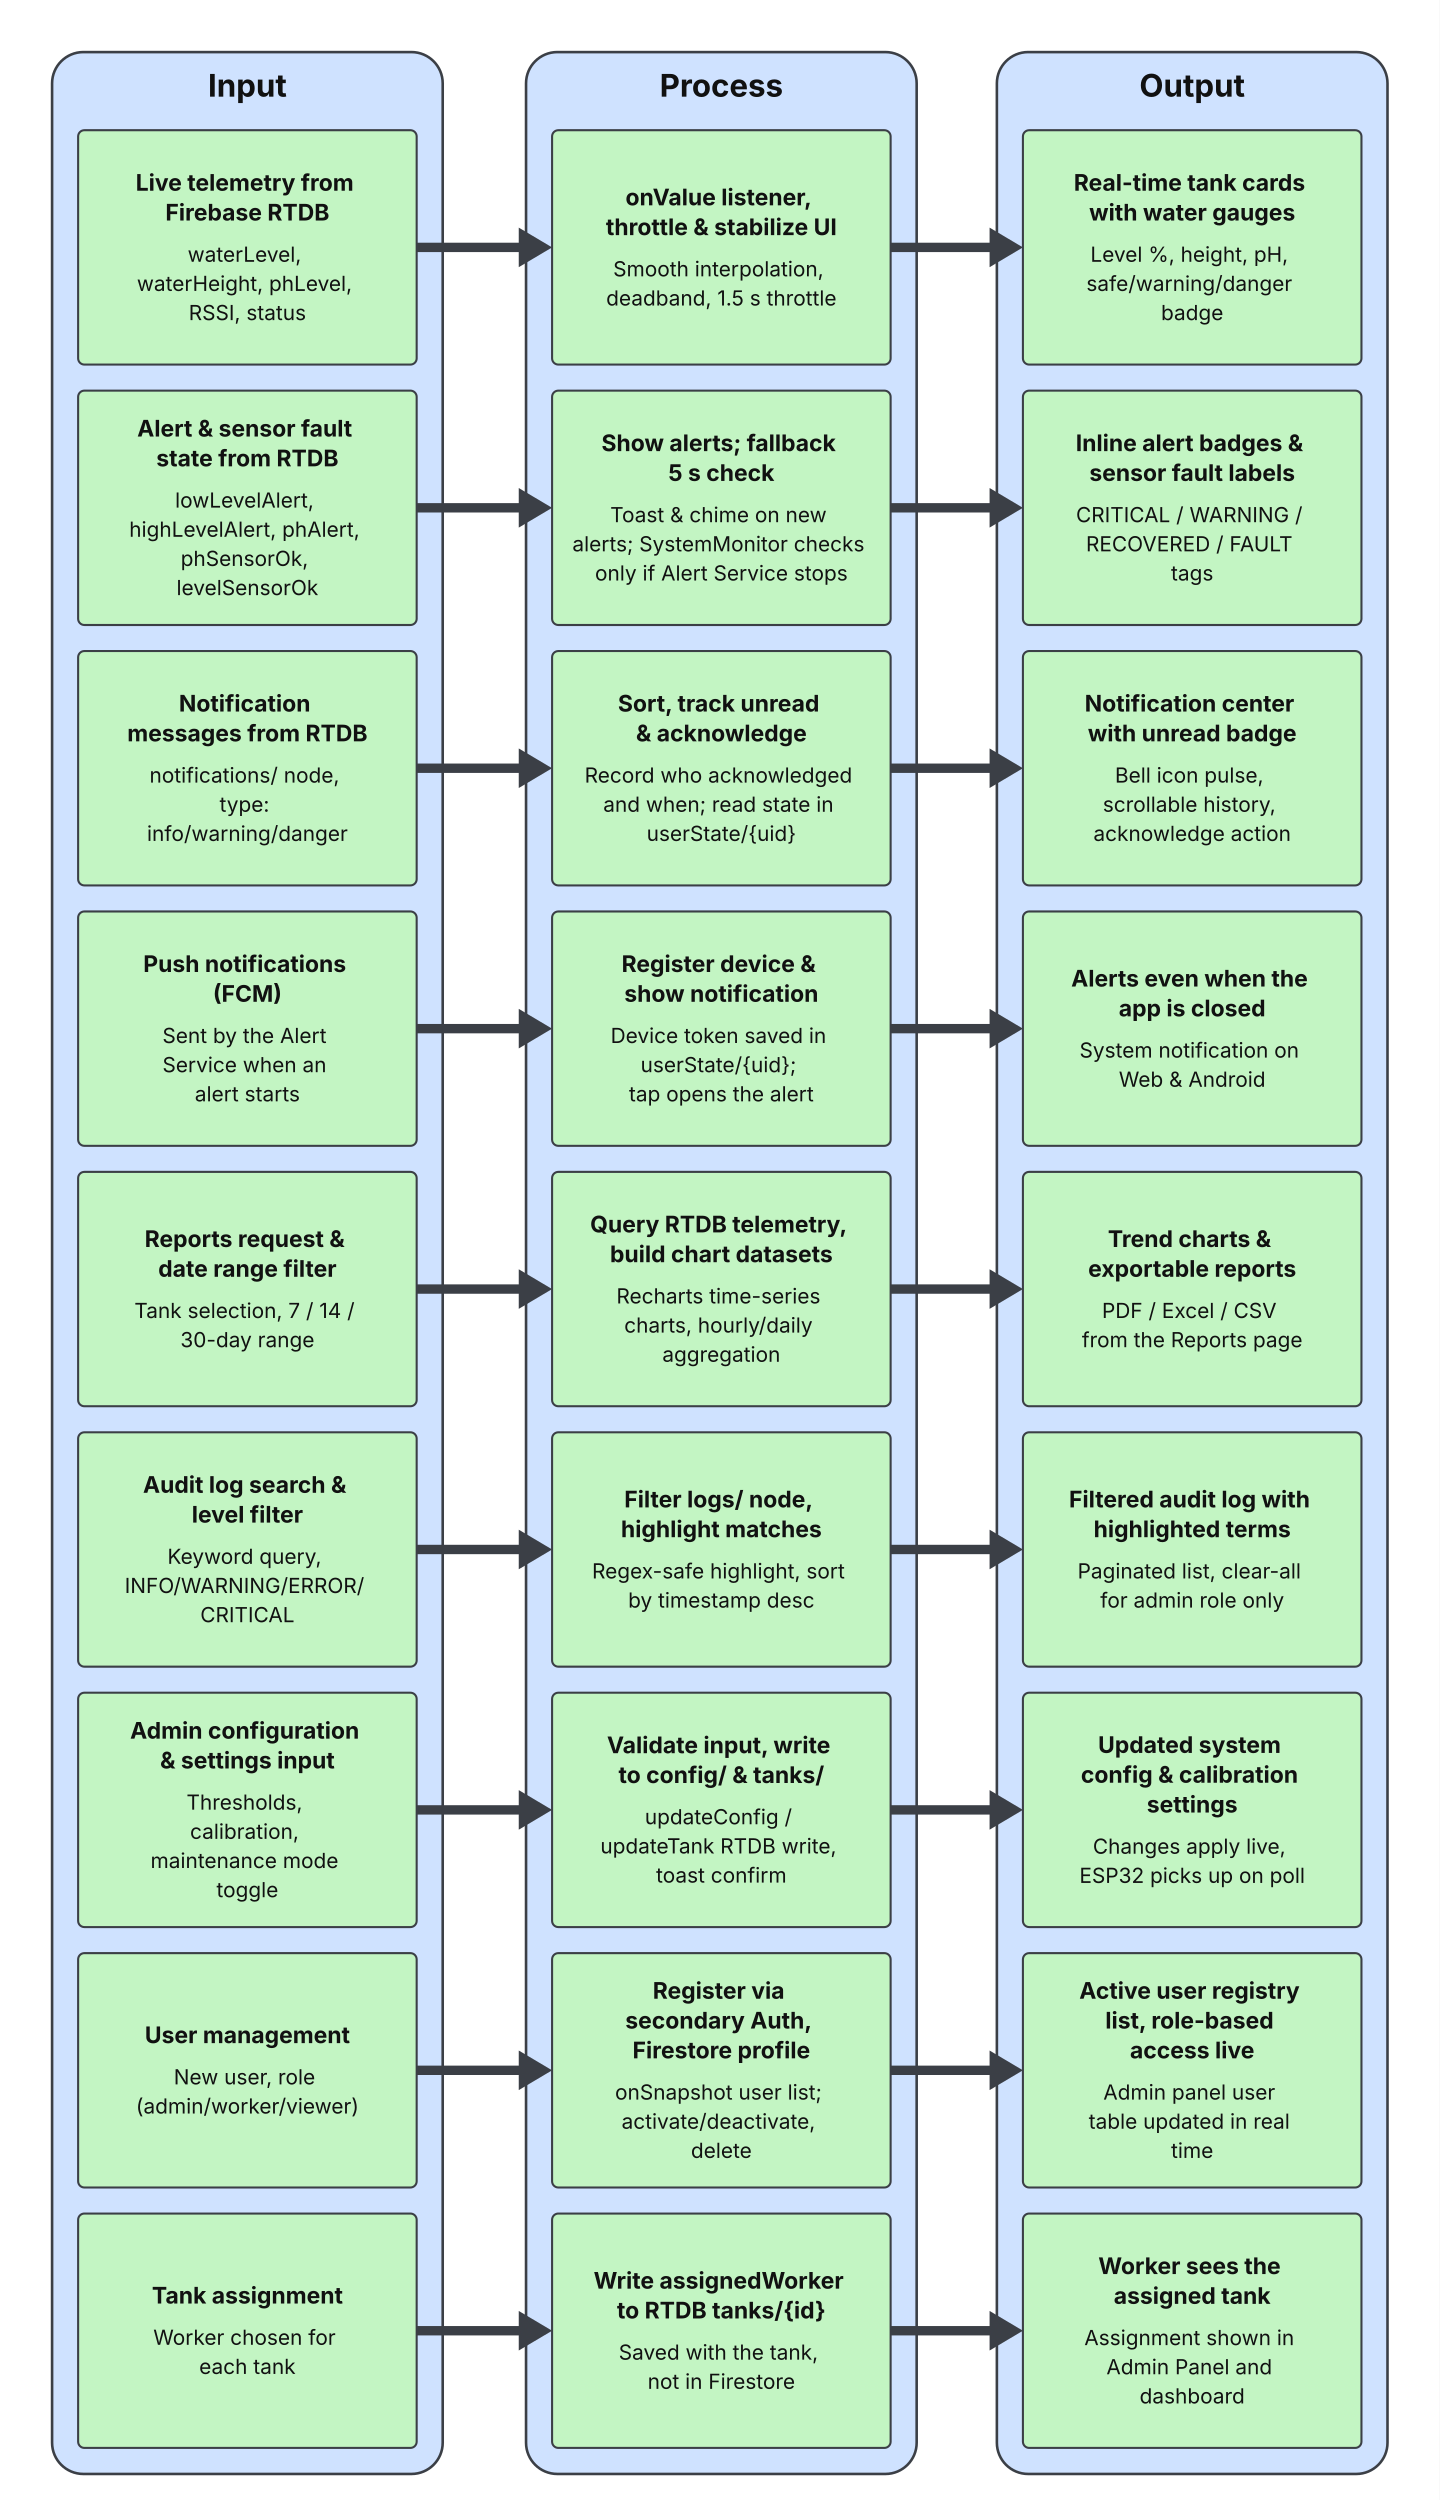
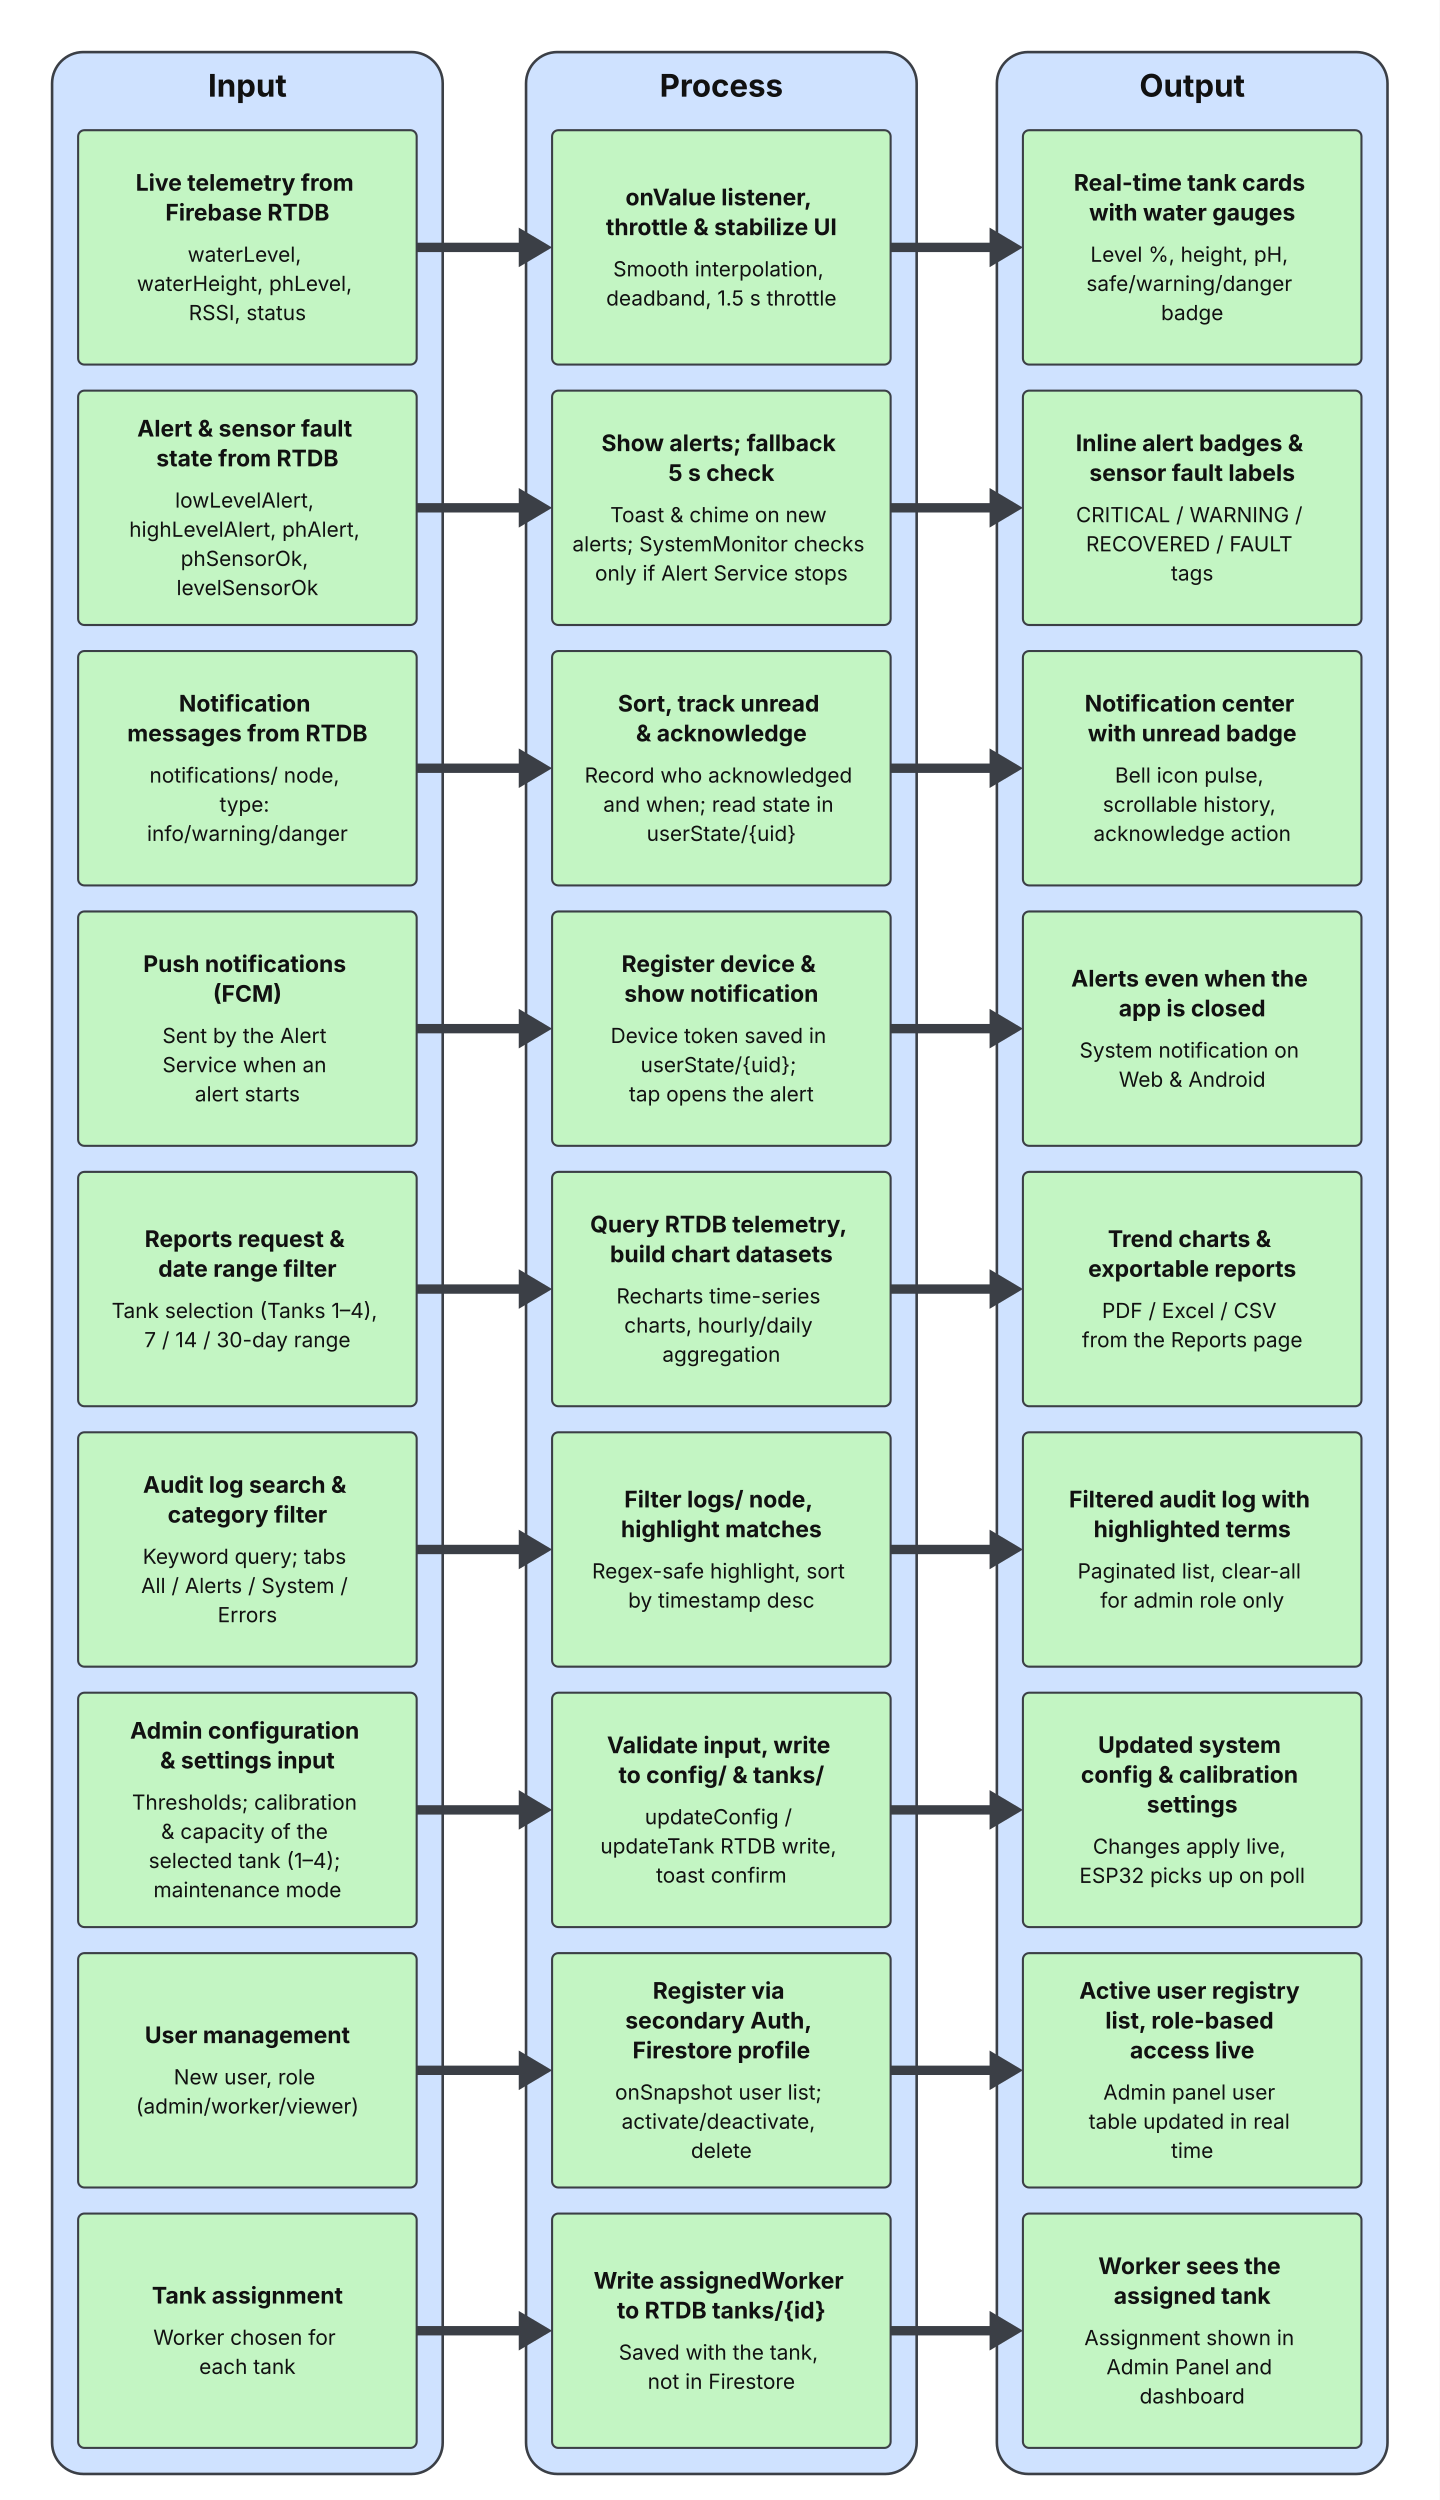
<svg xmlns="http://www.w3.org/2000/svg" width="1382" height="2400" viewBox="0 0 1382 2400">
  <rect width="1382" height="2400" fill="#FFFFFF" />
  <defs>
    <marker id="ah" viewBox="0 0 10 10" refX="9" refY="5" markerWidth="6" markerHeight="6" orient="auto-start-reverse">
      <path d="M0,0 L10,5 L0,10 z" fill="#3B3F46" />
    </marker>
    <marker id="ahs" viewBox="0 0 10 10" refX="9" refY="5" markerWidth="9" markerHeight="9" orient="auto-start-reverse">
      <path d="M0,0 L10,5 L0,10 z" fill="#3B3F46" />
    </marker>
  </defs>
  <rect x="50" y="50" width="375" height="2325" rx="30" fill="#CFE2FF" stroke="#3B3F46" stroke-width="2.5" />
  <text x="237.5" y="92.8" font-family="Inter, 'Segoe UI', Arial, sans-serif" font-size="30" font-weight="700" text-anchor="middle" fill="#111111">
    <tspan x="237.5" dy="0">Input</tspan>
  </text>
  <rect x="505" y="50" width="375" height="2325" rx="30" fill="#CFE2FF" stroke="#3B3F46" stroke-width="2.5" />
  <text x="692.5" y="92.8" font-family="Inter, 'Segoe UI', Arial, sans-serif" font-size="30" font-weight="700" text-anchor="middle" fill="#111111">
    <tspan x="692.5" dy="0">Process</tspan>
  </text>
  <rect x="957" y="50" width="375" height="2325" rx="30" fill="#CFE2FF" stroke="#3B3F46" stroke-width="2.5" />
  <text x="1144.5" y="92.8" font-family="Inter, 'Segoe UI', Arial, sans-serif" font-size="30" font-weight="700" text-anchor="middle" fill="#111111">
    <tspan x="1144.5" dy="0">Output</tspan>
  </text>
  <rect x="75" y="125" width="325" height="225" rx="6" fill="#C3F5C3" stroke="#3B3F46" stroke-width="2" />
  <text x="237.5" y="183.1" font-family="Inter, 'Segoe UI', Arial, sans-serif" font-size="22" font-weight="700" text-anchor="middle" fill="#111111">
    <tspan x="237.5" dy="0">Live telemetry from</tspan>
    <tspan x="237.5" dy="28.6">Firebase RTDB</tspan>
  </text>
  <text x="237.5" y="251.3" font-family="Inter, 'Segoe UI', Arial, sans-serif" font-size="20" font-weight="400" text-anchor="middle" fill="#111111">
    <tspan x="237.5" dy="0">waterLevel,</tspan>
    <tspan x="237.5" dy="28.0">waterHeight, phLevel,</tspan>
    <tspan x="237.5" dy="28.0">RSSI, status</tspan>
  </text>
  <rect x="530" y="125" width="325" height="225" rx="6" fill="#C3F5C3" stroke="#3B3F46" stroke-width="2" />
  <text x="692.5" y="197.1" font-family="Inter, 'Segoe UI', Arial, sans-serif" font-size="22" font-weight="700" text-anchor="middle" fill="#111111">
    <tspan x="692.5" dy="0">onValue listener,</tspan>
    <tspan x="692.5" dy="28.6">throttle &amp; stabilize UI</tspan>
  </text>
  <text x="692.5" y="265.3" font-family="Inter, 'Segoe UI', Arial, sans-serif" font-size="20" font-weight="400" text-anchor="middle" fill="#111111">
    <tspan x="692.5" dy="0">Smooth interpolation,</tspan>
    <tspan x="692.5" dy="28.0">deadband, 1.5 s throttle</tspan>
  </text>
  <rect x="982" y="125" width="325" height="225" rx="6" fill="#C3F5C3" stroke="#3B3F46" stroke-width="2" />
  <text x="1144.5" y="183.1" font-family="Inter, 'Segoe UI', Arial, sans-serif" font-size="22" font-weight="700" text-anchor="middle" fill="#111111">
    <tspan x="1144.5" dy="0">Real-time tank cards</tspan>
    <tspan x="1144.5" dy="28.6">with water gauges</tspan>
  </text>
  <text x="1144.5" y="251.3" font-family="Inter, 'Segoe UI', Arial, sans-serif" font-size="20" font-weight="400" text-anchor="middle" fill="#111111">
    <tspan x="1144.5" dy="0">Level %, height, pH,</tspan>
    <tspan x="1144.5" dy="28.0">safe/warning/danger</tspan>
    <tspan x="1144.5" dy="28.0">badge</tspan>
  </text>
  <line x1="400" y1="237.5" x2="502" y2="237.5" stroke="#3B3F46" stroke-width="9" />
  <polygon points="498,218.5 530,237.5 498,256.5" fill="#3B3F46" />
  <line x1="855" y1="237.5" x2="954" y2="237.5" stroke="#3B3F46" stroke-width="9" />
  <polygon points="950,218.5 982,237.5 950,256.5" fill="#3B3F46" />
  <rect x="75" y="375" width="325" height="225" rx="6" fill="#C3F5C3" stroke="#3B3F46" stroke-width="2" />
  <text x="237.5" y="419.1" font-family="Inter, 'Segoe UI', Arial, sans-serif" font-size="22" font-weight="700" text-anchor="middle" fill="#111111">
    <tspan x="237.5" dy="0">Alert &amp; sensor fault</tspan>
    <tspan x="237.5" dy="28.6">state from RTDB</tspan>
  </text>
  <text x="237.5" y="487.3" font-family="Inter, 'Segoe UI', Arial, sans-serif" font-size="20" font-weight="400" text-anchor="middle" fill="#111111">
    <tspan x="237.5" dy="0">lowLevelAlert,</tspan>
    <tspan x="237.5" dy="28.0">highLevelAlert, phAlert,</tspan>
    <tspan x="237.5" dy="28.0">phSensorOk,</tspan>
    <tspan x="237.5" dy="28.0">levelSensorOk</tspan>
  </text>
  <rect x="530" y="375" width="325" height="225" rx="6" fill="#C3F5C3" stroke="#3B3F46" stroke-width="2" />
  <text x="692.5" y="433.1" font-family="Inter, 'Segoe UI', Arial, sans-serif" font-size="22" font-weight="700" text-anchor="middle" fill="#111111">
    <tspan x="692.5" dy="0">Show alerts; fallback</tspan>
    <tspan x="692.5" dy="28.6">5 s check</tspan>
  </text>
  <text x="692.5" y="501.3" font-family="Inter, 'Segoe UI', Arial, sans-serif" font-size="20" font-weight="400" text-anchor="middle" fill="#111111">
    <tspan x="692.5" dy="0">Toast &amp; chime on new</tspan>
    <tspan x="692.5" dy="28.0">alerts; SystemMonitor checks</tspan>
    <tspan x="692.5" dy="28.0">only if Alert Service stops</tspan>
  </text>
  <rect x="982" y="375" width="325" height="225" rx="6" fill="#C3F5C3" stroke="#3B3F46" stroke-width="2" />
  <text x="1144.5" y="433.1" font-family="Inter, 'Segoe UI', Arial, sans-serif" font-size="22" font-weight="700" text-anchor="middle" fill="#111111">
    <tspan x="1144.5" dy="0">Inline alert badges &amp;</tspan>
    <tspan x="1144.5" dy="28.6">sensor fault labels</tspan>
  </text>
  <text x="1144.5" y="501.3" font-family="Inter, 'Segoe UI', Arial, sans-serif" font-size="20" font-weight="400" text-anchor="middle" fill="#111111">
    <tspan x="1144.5" dy="0">CRITICAL / WARNING /</tspan>
    <tspan x="1144.5" dy="28.0">RECOVERED / FAULT</tspan>
    <tspan x="1144.5" dy="28.0">tags</tspan>
  </text>
  <line x1="400" y1="487.5" x2="502" y2="487.5" stroke="#3B3F46" stroke-width="9" />
  <polygon points="498,468.5 530,487.5 498,506.5" fill="#3B3F46" />
  <line x1="855" y1="487.5" x2="954" y2="487.5" stroke="#3B3F46" stroke-width="9" />
  <polygon points="950,468.5 982,487.5 950,506.5" fill="#3B3F46" />
  <rect x="75" y="625" width="325" height="225" rx="6" fill="#C3F5C3" stroke="#3B3F46" stroke-width="2" />
  <text x="237.5" y="683.1" font-family="Inter, 'Segoe UI', Arial, sans-serif" font-size="22" font-weight="700" text-anchor="middle" fill="#111111">
    <tspan x="237.5" dy="0">Notification</tspan>
    <tspan x="237.5" dy="28.6">messages from RTDB</tspan>
  </text>
  <text x="237.5" y="751.3" font-family="Inter, 'Segoe UI', Arial, sans-serif" font-size="20" font-weight="400" text-anchor="middle" fill="#111111">
    <tspan x="237.5" dy="0">notifications/ node,</tspan>
    <tspan x="237.5" dy="28.0">type:</tspan>
    <tspan x="237.5" dy="28.0">info/warning/danger</tspan>
  </text>
  <rect x="530" y="625" width="325" height="225" rx="6" fill="#C3F5C3" stroke="#3B3F46" stroke-width="2" />
  <text x="692.5" y="683.1" font-family="Inter, 'Segoe UI', Arial, sans-serif" font-size="22" font-weight="700" text-anchor="middle" fill="#111111">
    <tspan x="692.5" dy="0">Sort, track unread</tspan>
    <tspan x="692.5" dy="28.6">&amp; acknowledge</tspan>
  </text>
  <text x="692.5" y="751.3" font-family="Inter, 'Segoe UI', Arial, sans-serif" font-size="20" font-weight="400" text-anchor="middle" fill="#111111">
    <tspan x="692.5" dy="0">Record who acknowledged</tspan>
    <tspan x="692.5" dy="28.0">and when; read state in</tspan>
    <tspan x="692.5" dy="28.0">userState/{uid}</tspan>
  </text>
  <rect x="982" y="625" width="325" height="225" rx="6" fill="#C3F5C3" stroke="#3B3F46" stroke-width="2" />
  <text x="1144.5" y="683.1" font-family="Inter, 'Segoe UI', Arial, sans-serif" font-size="22" font-weight="700" text-anchor="middle" fill="#111111">
    <tspan x="1144.5" dy="0">Notification center</tspan>
    <tspan x="1144.5" dy="28.6">with unread badge</tspan>
  </text>
  <text x="1144.5" y="751.3" font-family="Inter, 'Segoe UI', Arial, sans-serif" font-size="20" font-weight="400" text-anchor="middle" fill="#111111">
    <tspan x="1144.5" dy="0">Bell icon pulse,</tspan>
    <tspan x="1144.5" dy="28.0">scrollable history,</tspan>
    <tspan x="1144.5" dy="28.0">acknowledge action</tspan>
  </text>
  <line x1="400" y1="737.5" x2="502" y2="737.5" stroke="#3B3F46" stroke-width="9" />
  <polygon points="498,718.5 530,737.5 498,756.5" fill="#3B3F46" />
  <line x1="855" y1="737.5" x2="954" y2="737.5" stroke="#3B3F46" stroke-width="9" />
  <polygon points="950,718.5 982,737.5 950,756.5" fill="#3B3F46" />
  <rect x="75" y="875" width="325" height="225" rx="6" fill="#C3F5C3" stroke="#3B3F46" stroke-width="2" />
  <text x="237.5" y="933.1" font-family="Inter, 'Segoe UI', Arial, sans-serif" font-size="22" font-weight="700" text-anchor="middle" fill="#111111">
    <tspan x="237.5" dy="0">Push notifications</tspan>
    <tspan x="237.5" dy="28.6">(FCM)</tspan>
  </text>
  <text x="237.5" y="1001.3" font-family="Inter, 'Segoe UI', Arial, sans-serif" font-size="20" font-weight="400" text-anchor="middle" fill="#111111">
    <tspan x="237.5" dy="0">Sent by the Alert</tspan>
    <tspan x="237.5" dy="28.0">Service when an</tspan>
    <tspan x="237.5" dy="28.0">alert starts</tspan>
  </text>
  <rect x="530" y="875" width="325" height="225" rx="6" fill="#C3F5C3" stroke="#3B3F46" stroke-width="2" />
  <text x="692.5" y="933.1" font-family="Inter, 'Segoe UI', Arial, sans-serif" font-size="22" font-weight="700" text-anchor="middle" fill="#111111">
    <tspan x="692.5" dy="0">Register device &amp;</tspan>
    <tspan x="692.5" dy="28.6">show notification</tspan>
  </text>
  <text x="692.5" y="1001.3" font-family="Inter, 'Segoe UI', Arial, sans-serif" font-size="20" font-weight="400" text-anchor="middle" fill="#111111">
    <tspan x="692.5" dy="0">Device token saved in</tspan>
    <tspan x="692.5" dy="28.0">userState/{uid};</tspan>
    <tspan x="692.5" dy="28.0">tap opens the alert</tspan>
  </text>
  <rect x="982" y="875" width="325" height="225" rx="6" fill="#C3F5C3" stroke="#3B3F46" stroke-width="2" />
  <text x="1144.5" y="947.1" font-family="Inter, 'Segoe UI', Arial, sans-serif" font-size="22" font-weight="700" text-anchor="middle" fill="#111111">
    <tspan x="1144.5" dy="0">Alerts even when the</tspan>
    <tspan x="1144.5" dy="28.6">app is closed</tspan>
  </text>
  <text x="1144.5" y="1015.3" font-family="Inter, 'Segoe UI', Arial, sans-serif" font-size="20" font-weight="400" text-anchor="middle" fill="#111111">
    <tspan x="1144.5" dy="0">System notification on</tspan>
    <tspan x="1144.5" dy="28.0">Web &amp; Android</tspan>
  </text>
  <line x1="400" y1="987.5" x2="502" y2="987.5" stroke="#3B3F46" stroke-width="9" />
  <polygon points="498,968.5 530,987.5 498,1006.5" fill="#3B3F46" />
  <line x1="855" y1="987.5" x2="954" y2="987.5" stroke="#3B3F46" stroke-width="9" />
  <polygon points="950,968.5 982,987.5 950,1006.5" fill="#3B3F46" />
  <rect x="75" y="1125" width="325" height="225" rx="6" fill="#C3F5C3" stroke="#3B3F46" stroke-width="2" />
  <text x="237.5" y="1197.1" font-family="Inter, 'Segoe UI', Arial, sans-serif" font-size="22" font-weight="700" text-anchor="middle" fill="#111111">
    <tspan x="237.5" dy="0">Reports request &amp;</tspan>
    <tspan x="237.5" dy="28.6">date range filter</tspan>
  </text>
  <text x="237.5" y="1265.3" font-family="Inter, 'Segoe UI', Arial, sans-serif" font-size="20" font-weight="400" text-anchor="middle" fill="#111111">
-     <tspan x="237.5" dy="0">Tank selection, 7 / 14 /</tspan>
-     <tspan x="237.5" dy="28.0">30-day range</tspan>
+     <tspan x="237.5" dy="0">Tank selection (Tanks 1–4),</tspan>
+     <tspan x="237.5" dy="28.0">7 / 14 / 30-day range</tspan>
  </text>
  <rect x="530" y="1125" width="325" height="225" rx="6" fill="#C3F5C3" stroke="#3B3F46" stroke-width="2" />
  <text x="692.5" y="1183.1" font-family="Inter, 'Segoe UI', Arial, sans-serif" font-size="22" font-weight="700" text-anchor="middle" fill="#111111">
    <tspan x="692.5" dy="0">Query RTDB telemetry,</tspan>
    <tspan x="692.5" dy="28.6">build chart datasets</tspan>
  </text>
  <text x="692.5" y="1251.3" font-family="Inter, 'Segoe UI', Arial, sans-serif" font-size="20" font-weight="400" text-anchor="middle" fill="#111111">
    <tspan x="692.5" dy="0">Recharts time-series</tspan>
    <tspan x="692.5" dy="28.0">charts, hourly/daily</tspan>
    <tspan x="692.5" dy="28.0">aggregation</tspan>
  </text>
  <rect x="982" y="1125" width="325" height="225" rx="6" fill="#C3F5C3" stroke="#3B3F46" stroke-width="2" />
  <text x="1144.5" y="1197.1" font-family="Inter, 'Segoe UI', Arial, sans-serif" font-size="22" font-weight="700" text-anchor="middle" fill="#111111">
    <tspan x="1144.5" dy="0">Trend charts &amp;</tspan>
    <tspan x="1144.5" dy="28.6">exportable reports</tspan>
  </text>
  <text x="1144.5" y="1265.3" font-family="Inter, 'Segoe UI', Arial, sans-serif" font-size="20" font-weight="400" text-anchor="middle" fill="#111111">
    <tspan x="1144.5" dy="0">PDF / Excel / CSV</tspan>
    <tspan x="1144.5" dy="28.0">from the Reports page</tspan>
  </text>
  <line x1="400" y1="1237.5" x2="502" y2="1237.5" stroke="#3B3F46" stroke-width="9" />
  <polygon points="498,1218.5 530,1237.5 498,1256.5" fill="#3B3F46" />
  <line x1="855" y1="1237.5" x2="954" y2="1237.5" stroke="#3B3F46" stroke-width="9" />
  <polygon points="950,1218.5 982,1237.5 950,1256.5" fill="#3B3F46" />
  <rect x="75" y="1375" width="325" height="225" rx="6" fill="#C3F5C3" stroke="#3B3F46" stroke-width="2" />
  <text x="237.5" y="1433.1" font-family="Inter, 'Segoe UI', Arial, sans-serif" font-size="22" font-weight="700" text-anchor="middle" fill="#111111">
    <tspan x="237.5" dy="0">Audit log search &amp;</tspan>
-     <tspan x="237.5" dy="28.6">level filter</tspan>
+     <tspan x="237.5" dy="28.6">category filter</tspan>
  </text>
  <text x="237.5" y="1501.3" font-family="Inter, 'Segoe UI', Arial, sans-serif" font-size="20" font-weight="400" text-anchor="middle" fill="#111111">
-     <tspan x="237.5" dy="0">Keyword query,</tspan>
-     <tspan x="237.5" dy="28.0">INFO/WARNING/ERROR/</tspan>
-     <tspan x="237.5" dy="28.0">CRITICAL</tspan>
+     <tspan x="237.5" dy="0">Keyword query; tabs</tspan>
+     <tspan x="237.5" dy="28.0">All / Alerts / System /</tspan>
+     <tspan x="237.5" dy="28.0">Errors</tspan>
  </text>
  <rect x="530" y="1375" width="325" height="225" rx="6" fill="#C3F5C3" stroke="#3B3F46" stroke-width="2" />
  <text x="692.5" y="1447.1" font-family="Inter, 'Segoe UI', Arial, sans-serif" font-size="22" font-weight="700" text-anchor="middle" fill="#111111">
    <tspan x="692.5" dy="0">Filter logs/ node,</tspan>
    <tspan x="692.5" dy="28.6">highlight matches</tspan>
  </text>
  <text x="692.5" y="1515.3" font-family="Inter, 'Segoe UI', Arial, sans-serif" font-size="20" font-weight="400" text-anchor="middle" fill="#111111">
    <tspan x="692.5" dy="0">Regex-safe highlight, sort</tspan>
    <tspan x="692.5" dy="28.0">by timestamp desc</tspan>
  </text>
  <rect x="982" y="1375" width="325" height="225" rx="6" fill="#C3F5C3" stroke="#3B3F46" stroke-width="2" />
  <text x="1144.5" y="1447.1" font-family="Inter, 'Segoe UI', Arial, sans-serif" font-size="22" font-weight="700" text-anchor="middle" fill="#111111">
    <tspan x="1144.5" dy="0">Filtered audit log with</tspan>
    <tspan x="1144.5" dy="28.6">highlighted terms</tspan>
  </text>
  <text x="1144.5" y="1515.3" font-family="Inter, 'Segoe UI', Arial, sans-serif" font-size="20" font-weight="400" text-anchor="middle" fill="#111111">
    <tspan x="1144.5" dy="0">Paginated list, clear-all</tspan>
    <tspan x="1144.5" dy="28.0">for admin role only</tspan>
  </text>
  <line x1="400" y1="1487.5" x2="502" y2="1487.5" stroke="#3B3F46" stroke-width="9" />
  <polygon points="498,1468.5 530,1487.5 498,1506.5" fill="#3B3F46" />
  <line x1="855" y1="1487.5" x2="954" y2="1487.5" stroke="#3B3F46" stroke-width="9" />
  <polygon points="950,1468.5 982,1487.5 950,1506.5" fill="#3B3F46" />
  <rect x="75" y="1625" width="325" height="225" rx="6" fill="#C3F5C3" stroke="#3B3F46" stroke-width="2" />
  <text x="237.5" y="1669.1" font-family="Inter, 'Segoe UI', Arial, sans-serif" font-size="22" font-weight="700" text-anchor="middle" fill="#111111">
    <tspan x="237.5" dy="0">Admin configuration</tspan>
    <tspan x="237.5" dy="28.6">&amp; settings input</tspan>
  </text>
  <text x="237.5" y="1737.3" font-family="Inter, 'Segoe UI', Arial, sans-serif" font-size="20" font-weight="400" text-anchor="middle" fill="#111111">
-     <tspan x="237.5" dy="0">Thresholds,</tspan>
-     <tspan x="237.5" dy="28.0">calibration,</tspan>
+     <tspan x="237.5" dy="0">Thresholds; calibration</tspan>
+     <tspan x="237.5" dy="28.0">&amp; capacity of the</tspan>
+     <tspan x="237.5" dy="28.0">selected tank (1–4);</tspan>
    <tspan x="237.5" dy="28.0">maintenance mode</tspan>
-     <tspan x="237.5" dy="28.0">toggle</tspan>
  </text>
  <rect x="530" y="1625" width="325" height="225" rx="6" fill="#C3F5C3" stroke="#3B3F46" stroke-width="2" />
  <text x="692.5" y="1683.1" font-family="Inter, 'Segoe UI', Arial, sans-serif" font-size="22" font-weight="700" text-anchor="middle" fill="#111111">
    <tspan x="692.5" dy="0">Validate input, write</tspan>
    <tspan x="692.5" dy="28.6">to config/ &amp; tanks/</tspan>
  </text>
  <text x="692.5" y="1751.3" font-family="Inter, 'Segoe UI', Arial, sans-serif" font-size="20" font-weight="400" text-anchor="middle" fill="#111111">
    <tspan x="692.5" dy="0">updateConfig /</tspan>
    <tspan x="692.5" dy="28.0">updateTank RTDB write,</tspan>
    <tspan x="692.5" dy="28.0">toast confirm</tspan>
  </text>
  <rect x="982" y="1625" width="325" height="225" rx="6" fill="#C3F5C3" stroke="#3B3F46" stroke-width="2" />
  <text x="1144.5" y="1682.8" font-family="Inter, 'Segoe UI', Arial, sans-serif" font-size="22" font-weight="700" text-anchor="middle" fill="#111111">
    <tspan x="1144.5" dy="0">Updated system</tspan>
    <tspan x="1144.5" dy="28.6">config &amp; calibration</tspan>
    <tspan x="1144.5" dy="28.6">settings</tspan>
  </text>
  <text x="1144.5" y="1779.6" font-family="Inter, 'Segoe UI', Arial, sans-serif" font-size="20" font-weight="400" text-anchor="middle" fill="#111111">
    <tspan x="1144.5" dy="0">Changes apply live,</tspan>
    <tspan x="1144.5" dy="28.0">ESP32 picks up on poll</tspan>
  </text>
  <line x1="400" y1="1737.5" x2="502" y2="1737.5" stroke="#3B3F46" stroke-width="9" />
  <polygon points="498,1718.5 530,1737.5 498,1756.5" fill="#3B3F46" />
  <line x1="855" y1="1737.5" x2="954" y2="1737.5" stroke="#3B3F46" stroke-width="9" />
  <polygon points="950,1718.5 982,1737.5 950,1756.5" fill="#3B3F46" />
  <rect x="75" y="1875" width="325" height="225" rx="6" fill="#C3F5C3" stroke="#3B3F46" stroke-width="2" />
  <text x="237.5" y="1961.4" font-family="Inter, 'Segoe UI', Arial, sans-serif" font-size="22" font-weight="700" text-anchor="middle" fill="#111111">
    <tspan x="237.5" dy="0">User management</tspan>
  </text>
  <text x="237.5" y="2001.0" font-family="Inter, 'Segoe UI', Arial, sans-serif" font-size="20" font-weight="400" text-anchor="middle" fill="#111111">
    <tspan x="237.5" dy="0">New user, role</tspan>
    <tspan x="237.5" dy="28.0">(admin/worker/viewer)</tspan>
  </text>
  <rect x="530" y="1875" width="325" height="225" rx="6" fill="#C3F5C3" stroke="#3B3F46" stroke-width="2" />
  <text x="692.5" y="1918.8" font-family="Inter, 'Segoe UI', Arial, sans-serif" font-size="22" font-weight="700" text-anchor="middle" fill="#111111">
    <tspan x="692.5" dy="0">Register via</tspan>
    <tspan x="692.5" dy="28.6">secondary Auth,</tspan>
    <tspan x="692.5" dy="28.6">Firestore profile</tspan>
  </text>
  <text x="692.5" y="2015.6" font-family="Inter, 'Segoe UI', Arial, sans-serif" font-size="20" font-weight="400" text-anchor="middle" fill="#111111">
    <tspan x="692.5" dy="0">onSnapshot user list;</tspan>
    <tspan x="692.5" dy="28.0">activate/deactivate,</tspan>
    <tspan x="692.5" dy="28.0">delete</tspan>
  </text>
  <rect x="982" y="1875" width="325" height="225" rx="6" fill="#C3F5C3" stroke="#3B3F46" stroke-width="2" />
  <text x="1144.5" y="1918.8" font-family="Inter, 'Segoe UI', Arial, sans-serif" font-size="22" font-weight="700" text-anchor="middle" fill="#111111">
    <tspan x="1144.5" dy="0">Active user registry</tspan>
    <tspan x="1144.5" dy="28.6">list, role-based</tspan>
    <tspan x="1144.5" dy="28.6">access live</tspan>
  </text>
  <text x="1144.5" y="2015.6" font-family="Inter, 'Segoe UI', Arial, sans-serif" font-size="20" font-weight="400" text-anchor="middle" fill="#111111">
    <tspan x="1144.5" dy="0">Admin panel user</tspan>
    <tspan x="1144.5" dy="28.0">table updated in real</tspan>
    <tspan x="1144.5" dy="28.0">time</tspan>
  </text>
  <line x1="400" y1="1987.5" x2="502" y2="1987.5" stroke="#3B3F46" stroke-width="9" />
  <polygon points="498,1968.5 530,1987.5 498,2006.5" fill="#3B3F46" />
  <line x1="855" y1="1987.5" x2="954" y2="1987.5" stroke="#3B3F46" stroke-width="9" />
  <polygon points="950,1968.5 982,1987.5 950,2006.5" fill="#3B3F46" />
  <rect x="75" y="2125" width="325" height="225" rx="6" fill="#C3F5C3" stroke="#3B3F46" stroke-width="2" />
  <text x="237.5" y="2211.4" font-family="Inter, 'Segoe UI', Arial, sans-serif" font-size="22" font-weight="700" text-anchor="middle" fill="#111111">
    <tspan x="237.5" dy="0">Tank assignment</tspan>
  </text>
  <text x="237.5" y="2251.0" font-family="Inter, 'Segoe UI', Arial, sans-serif" font-size="20" font-weight="400" text-anchor="middle" fill="#111111">
    <tspan x="237.5" dy="0">Worker chosen for</tspan>
    <tspan x="237.5" dy="28.0">each tank</tspan>
  </text>
  <rect x="530" y="2125" width="325" height="225" rx="6" fill="#C3F5C3" stroke="#3B3F46" stroke-width="2" />
  <text x="692.5" y="2197.1" font-family="Inter, 'Segoe UI', Arial, sans-serif" font-size="22" font-weight="700" text-anchor="middle" fill="#111111">
    <tspan x="692.5" dy="0">Write assignedWorker</tspan>
    <tspan x="692.5" dy="28.6">to RTDB tanks/{id}</tspan>
  </text>
  <text x="692.5" y="2265.3" font-family="Inter, 'Segoe UI', Arial, sans-serif" font-size="20" font-weight="400" text-anchor="middle" fill="#111111">
    <tspan x="692.5" dy="0">Saved with the tank,</tspan>
    <tspan x="692.5" dy="28.0">not in Firestore</tspan>
  </text>
  <rect x="982" y="2125" width="325" height="225" rx="6" fill="#C3F5C3" stroke="#3B3F46" stroke-width="2" />
  <text x="1144.5" y="2183.1" font-family="Inter, 'Segoe UI', Arial, sans-serif" font-size="22" font-weight="700" text-anchor="middle" fill="#111111">
    <tspan x="1144.5" dy="0">Worker sees the</tspan>
    <tspan x="1144.5" dy="28.6">assigned tank</tspan>
  </text>
  <text x="1144.5" y="2251.3" font-family="Inter, 'Segoe UI', Arial, sans-serif" font-size="20" font-weight="400" text-anchor="middle" fill="#111111">
    <tspan x="1144.5" dy="0">Assignment shown in</tspan>
    <tspan x="1144.5" dy="28.0">Admin Panel and</tspan>
    <tspan x="1144.5" dy="28.0">dashboard</tspan>
  </text>
  <line x1="400" y1="2237.5" x2="502" y2="2237.5" stroke="#3B3F46" stroke-width="9" />
  <polygon points="498,2218.5 530,2237.5 498,2256.5" fill="#3B3F46" />
  <line x1="855" y1="2237.5" x2="954" y2="2237.5" stroke="#3B3F46" stroke-width="9" />
  <polygon points="950,2218.5 982,2237.5 950,2256.5" fill="#3B3F46" />
</svg>
